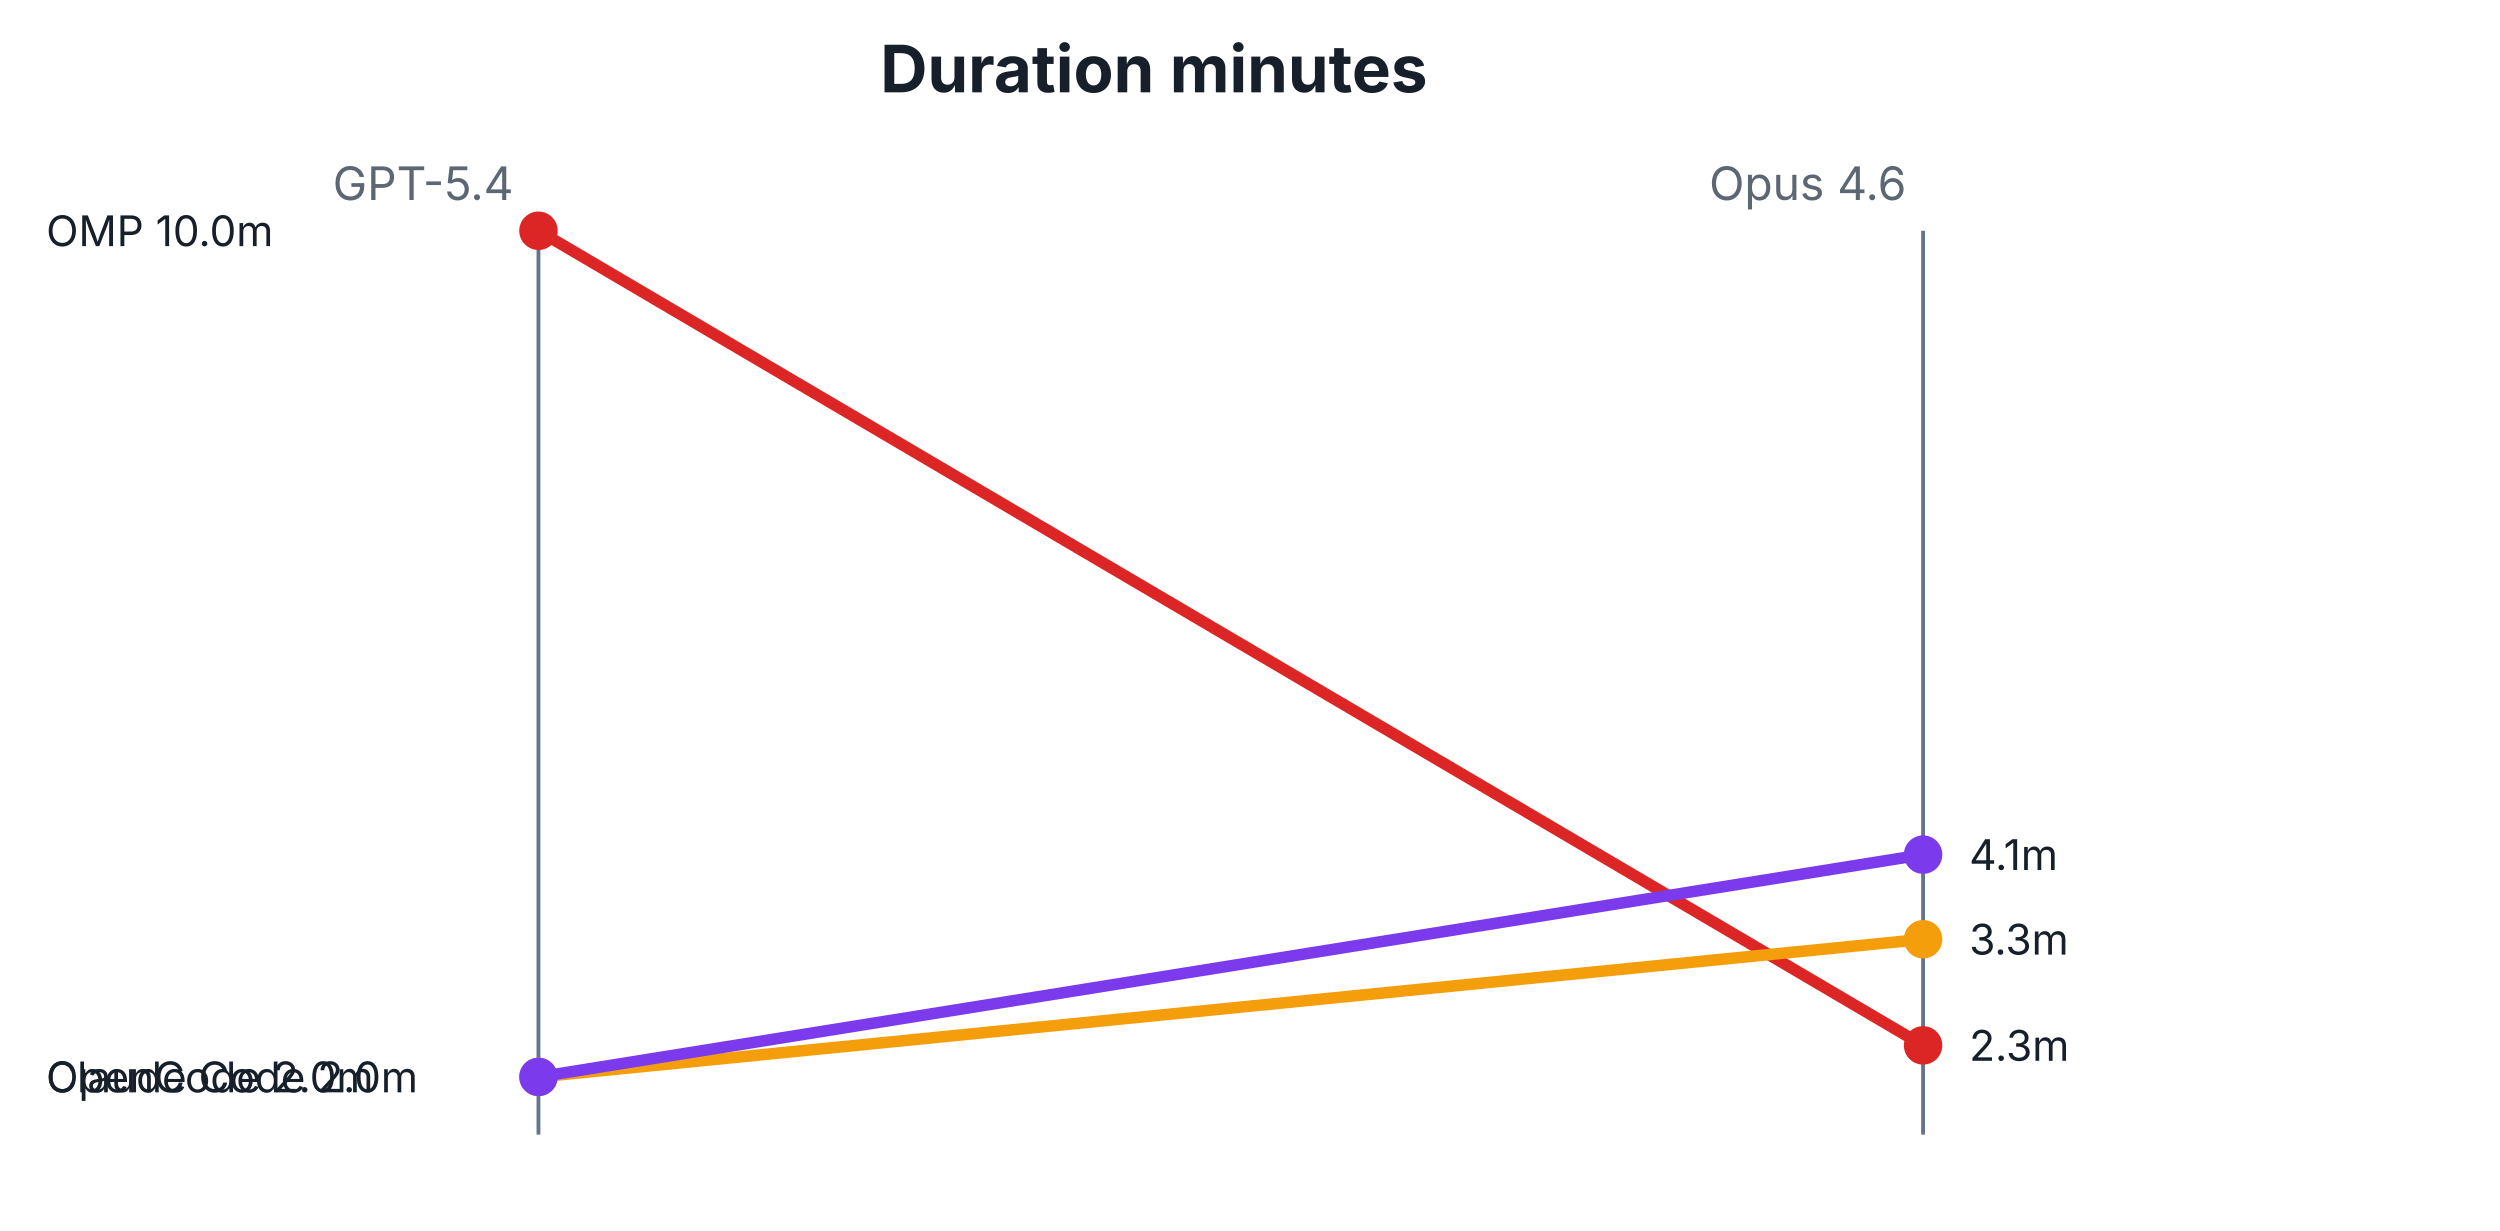
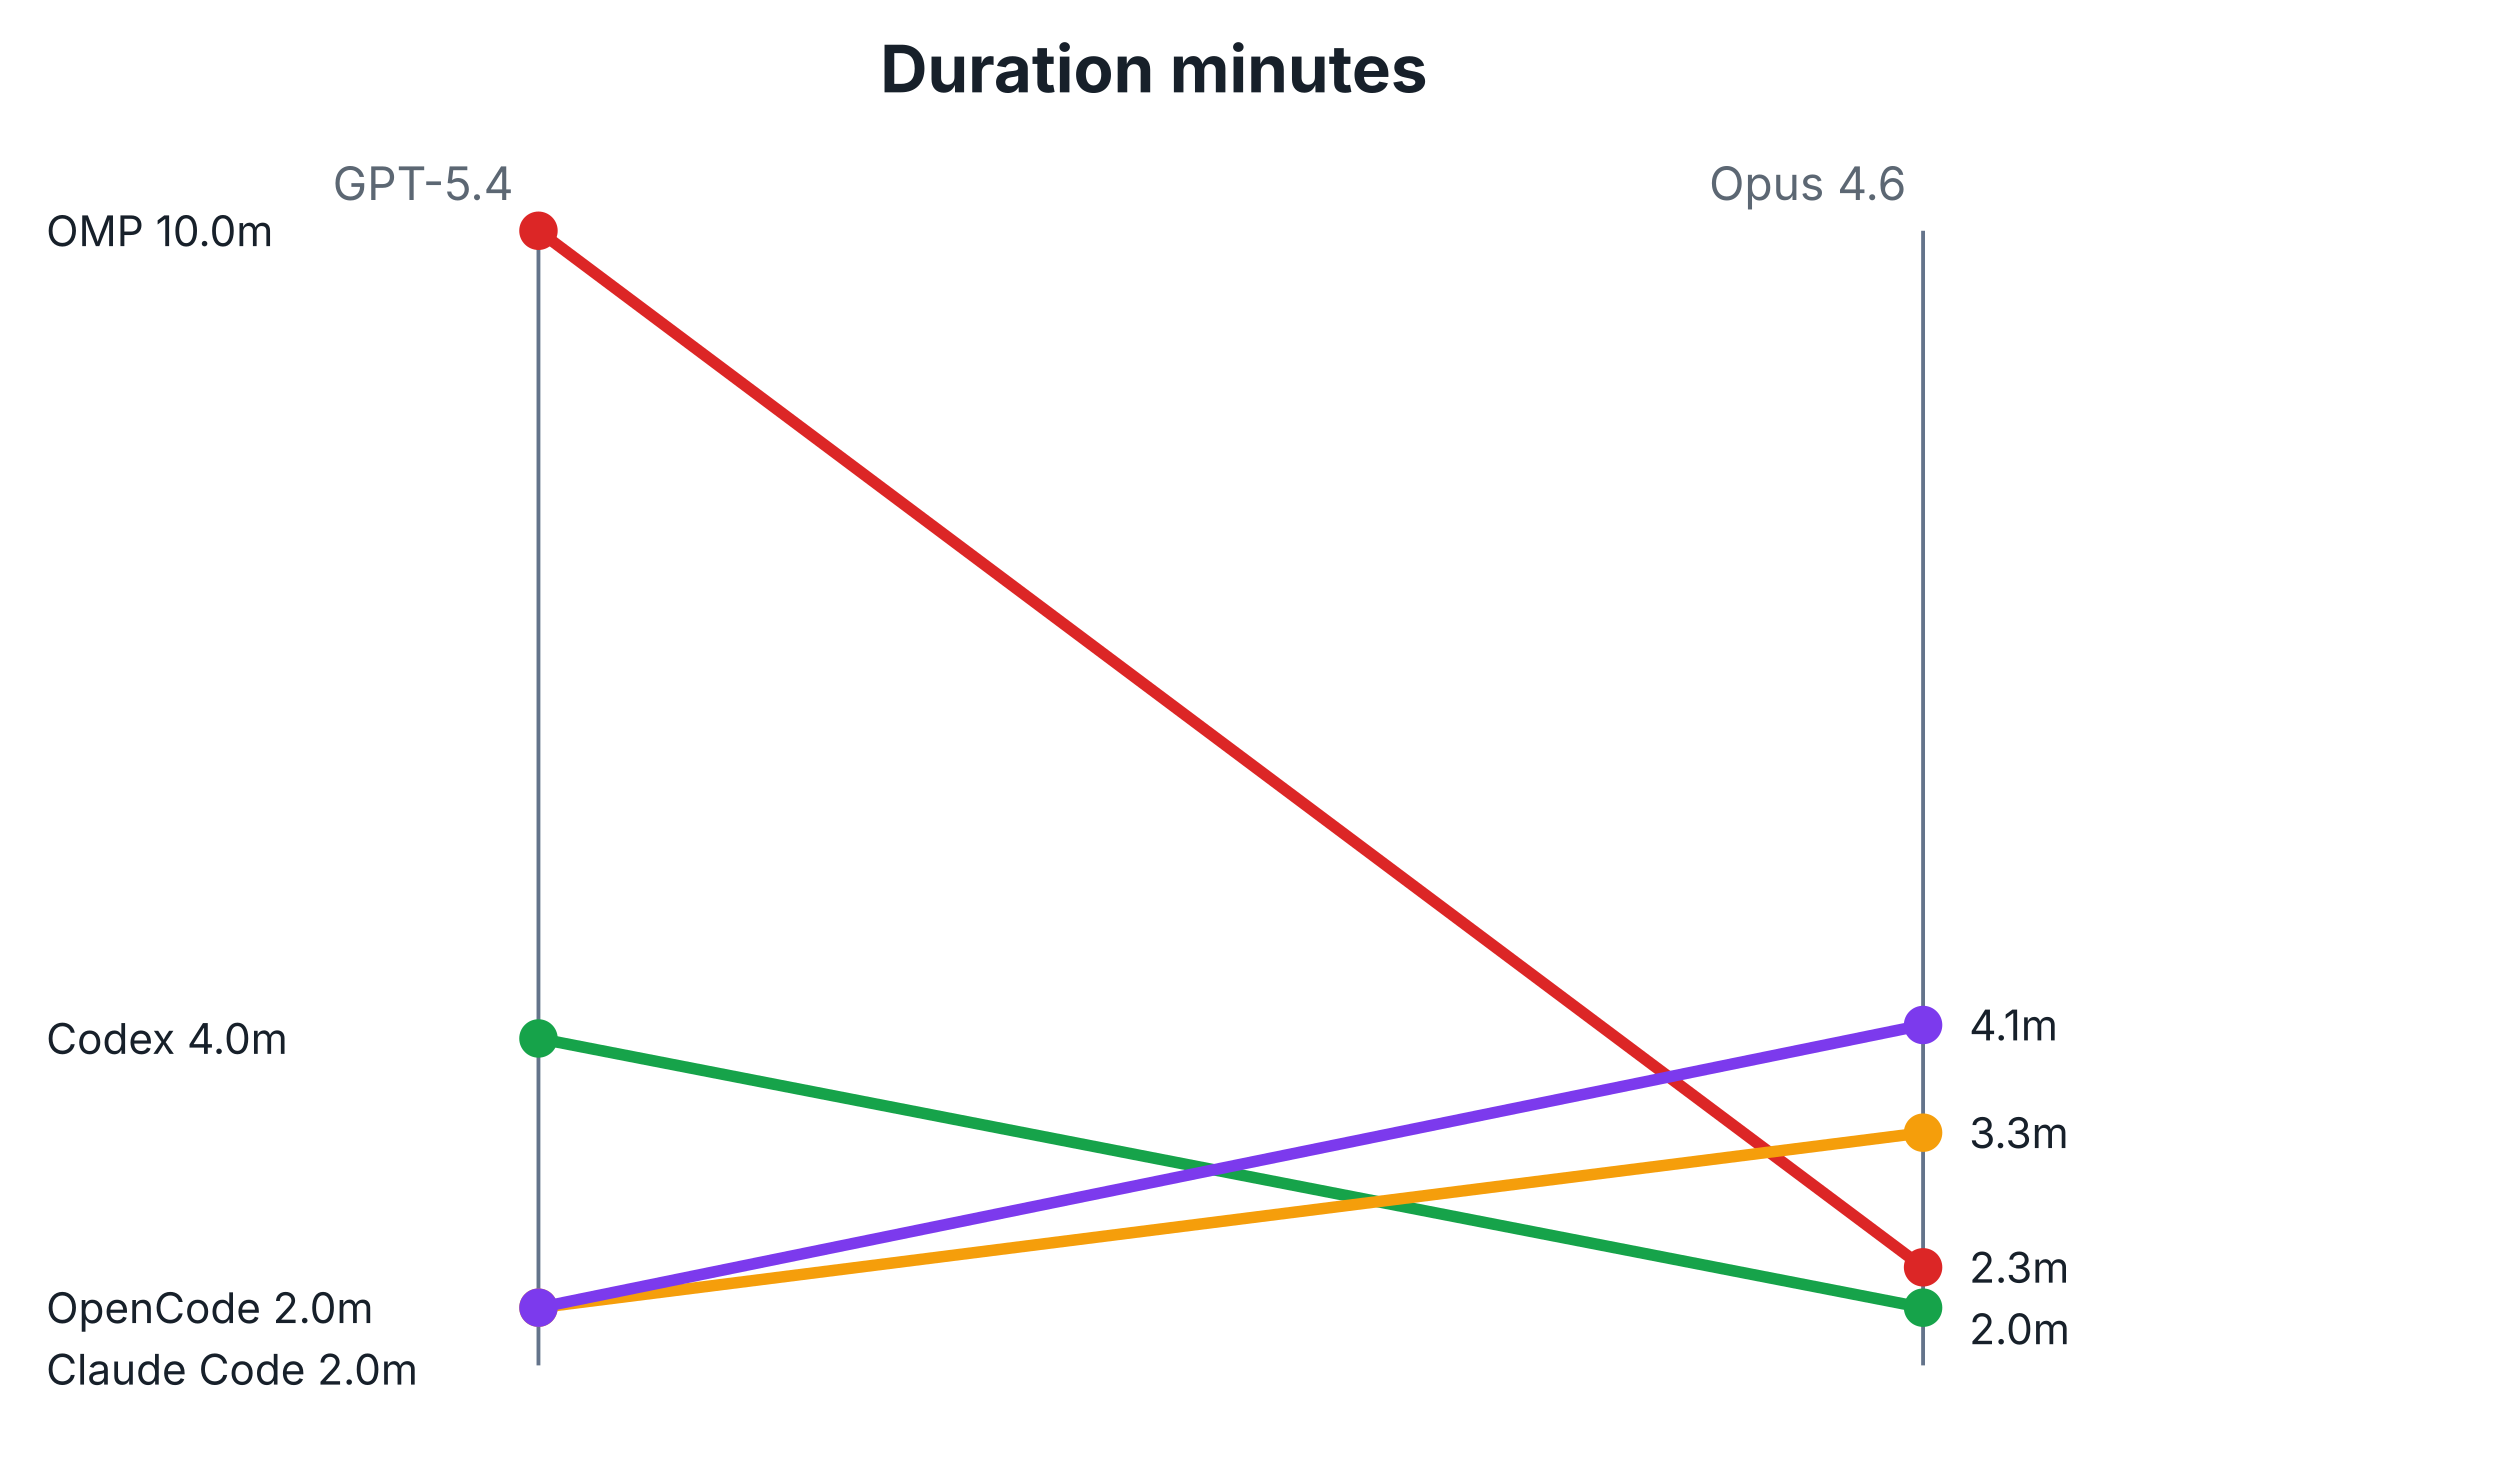
- <svg xmlns="http://www.w3.org/2000/svg" viewBox="0 0 650 320" role="img" aria-label="Duration minutes">
+ <svg xmlns="http://www.w3.org/2000/svg" viewBox="0 0 650 380" role="img" aria-label="Duration minutes">
  <style>
.axis { stroke: #64748b; stroke-width: 1; }
.gridline { stroke: #e2e8f0; stroke-width: 1; }
.svg-title { text-anchor: middle; font: 700 17px -apple-system, BlinkMacSystemFont, 'Segoe UI', sans-serif; fill: #17202a; }
.axis-label { text-anchor: middle; font: 12px -apple-system, BlinkMacSystemFont, 'Segoe UI', sans-serif; fill: #5c6773; }
.small-label { font: 11px -apple-system, BlinkMacSystemFont, 'Segoe UI', sans-serif; fill: #17202a; }
.tick { text-anchor: middle; font: 11px -apple-system, BlinkMacSystemFont, 'Segoe UI', sans-serif; fill: #5c6773; }
.right { text-anchor: end; }
.legend { font: 12px -apple-system, BlinkMacSystemFont, 'Segoe UI', sans-serif; fill: #5c6773; }
</style>
  <text x="300" y="24" class="svg-title">Duration minutes</text>
  <text x="110" y="52" class="axis-label">GPT-5.4</text>
  <text x="470" y="52" class="axis-label">Opus 4.6</text>
-   <line x1="140" y1="60" x2="140" y2="295" class="axis" />
-   <line x1="500" y1="60" x2="500" y2="295" class="axis" />
-   <line x1="140" y1="60.0" x2="500" y2="271.8" stroke="#dc2626" stroke-width="3" />
+   <line x1="140" y1="60" x2="140" y2="355" class="axis" />
+   <line x1="500" y1="60" x2="500" y2="355" class="axis" />
+   <line x1="140" y1="270.0" x2="500" y2="340.0" stroke="#16a34a" stroke-width="3" />
+   <circle cx="140" cy="270.0" r="5" fill="#16a34a" />
+   <circle cx="500" cy="340.0" r="5" fill="#16a34a" />
+   <text x="12" y="274.0" class="small-label">Codex 4.0m</text>
+   <text x="512" y="349.5" class="small-label">2.0m</text>
+   <line x1="140" y1="60.0" x2="500" y2="329.5" stroke="#dc2626" stroke-width="3" />
  <circle cx="140" cy="60.0" r="5" fill="#dc2626" />
-   <circle cx="500" cy="271.8" r="5" fill="#dc2626" />
+   <circle cx="500" cy="329.5" r="5" fill="#dc2626" />
  <text x="12" y="64.0" class="small-label">OMP 10.0m</text>
-   <text x="512" y="275.8" class="small-label">2.3m</text>
-   <line x1="140" y1="280.0" x2="500" y2="244.2" stroke="#f59e0b" stroke-width="3" />
-   <circle cx="140" cy="280.0" r="5" fill="#f59e0b" />
-   <circle cx="500" cy="244.2" r="5" fill="#f59e0b" />
-   <text x="12" y="284.0" class="small-label">OpenCode 2.0m</text>
-   <text x="512" y="248.2" class="small-label">3.3m</text>
-   <line x1="140" y1="280.0" x2="500" y2="222.2" stroke="#7c3aed" stroke-width="3" />
-   <circle cx="140" cy="280.0" r="5" fill="#7c3aed" />
-   <circle cx="500" cy="222.2" r="5" fill="#7c3aed" />
-   <text x="12" y="284.0" class="small-label">Claude Code 2.0m</text>
-   <text x="512" y="226.2" class="small-label">4.1m</text>
+   <text x="512" y="333.5" class="small-label">2.3m</text>
+   <line x1="140" y1="340.0" x2="500" y2="294.5" stroke="#f59e0b" stroke-width="3" />
+   <circle cx="140" cy="340.0" r="5" fill="#f59e0b" />
+   <circle cx="500" cy="294.5" r="5" fill="#f59e0b" />
+   <text x="12" y="344.0" class="small-label">OpenCode 2.0m</text>
+   <text x="512" y="298.5" class="small-label">3.3m</text>
+   <line x1="140" y1="340.0" x2="500" y2="266.5" stroke="#7c3aed" stroke-width="3" />
+   <circle cx="140" cy="340.0" r="5" fill="#7c3aed" />
+   <circle cx="500" cy="266.5" r="5" fill="#7c3aed" />
+   <text x="12" y="360.0" class="small-label">Claude Code 2.0m</text>
+   <text x="512" y="270.5" class="small-label">4.1m</text>
</svg>
